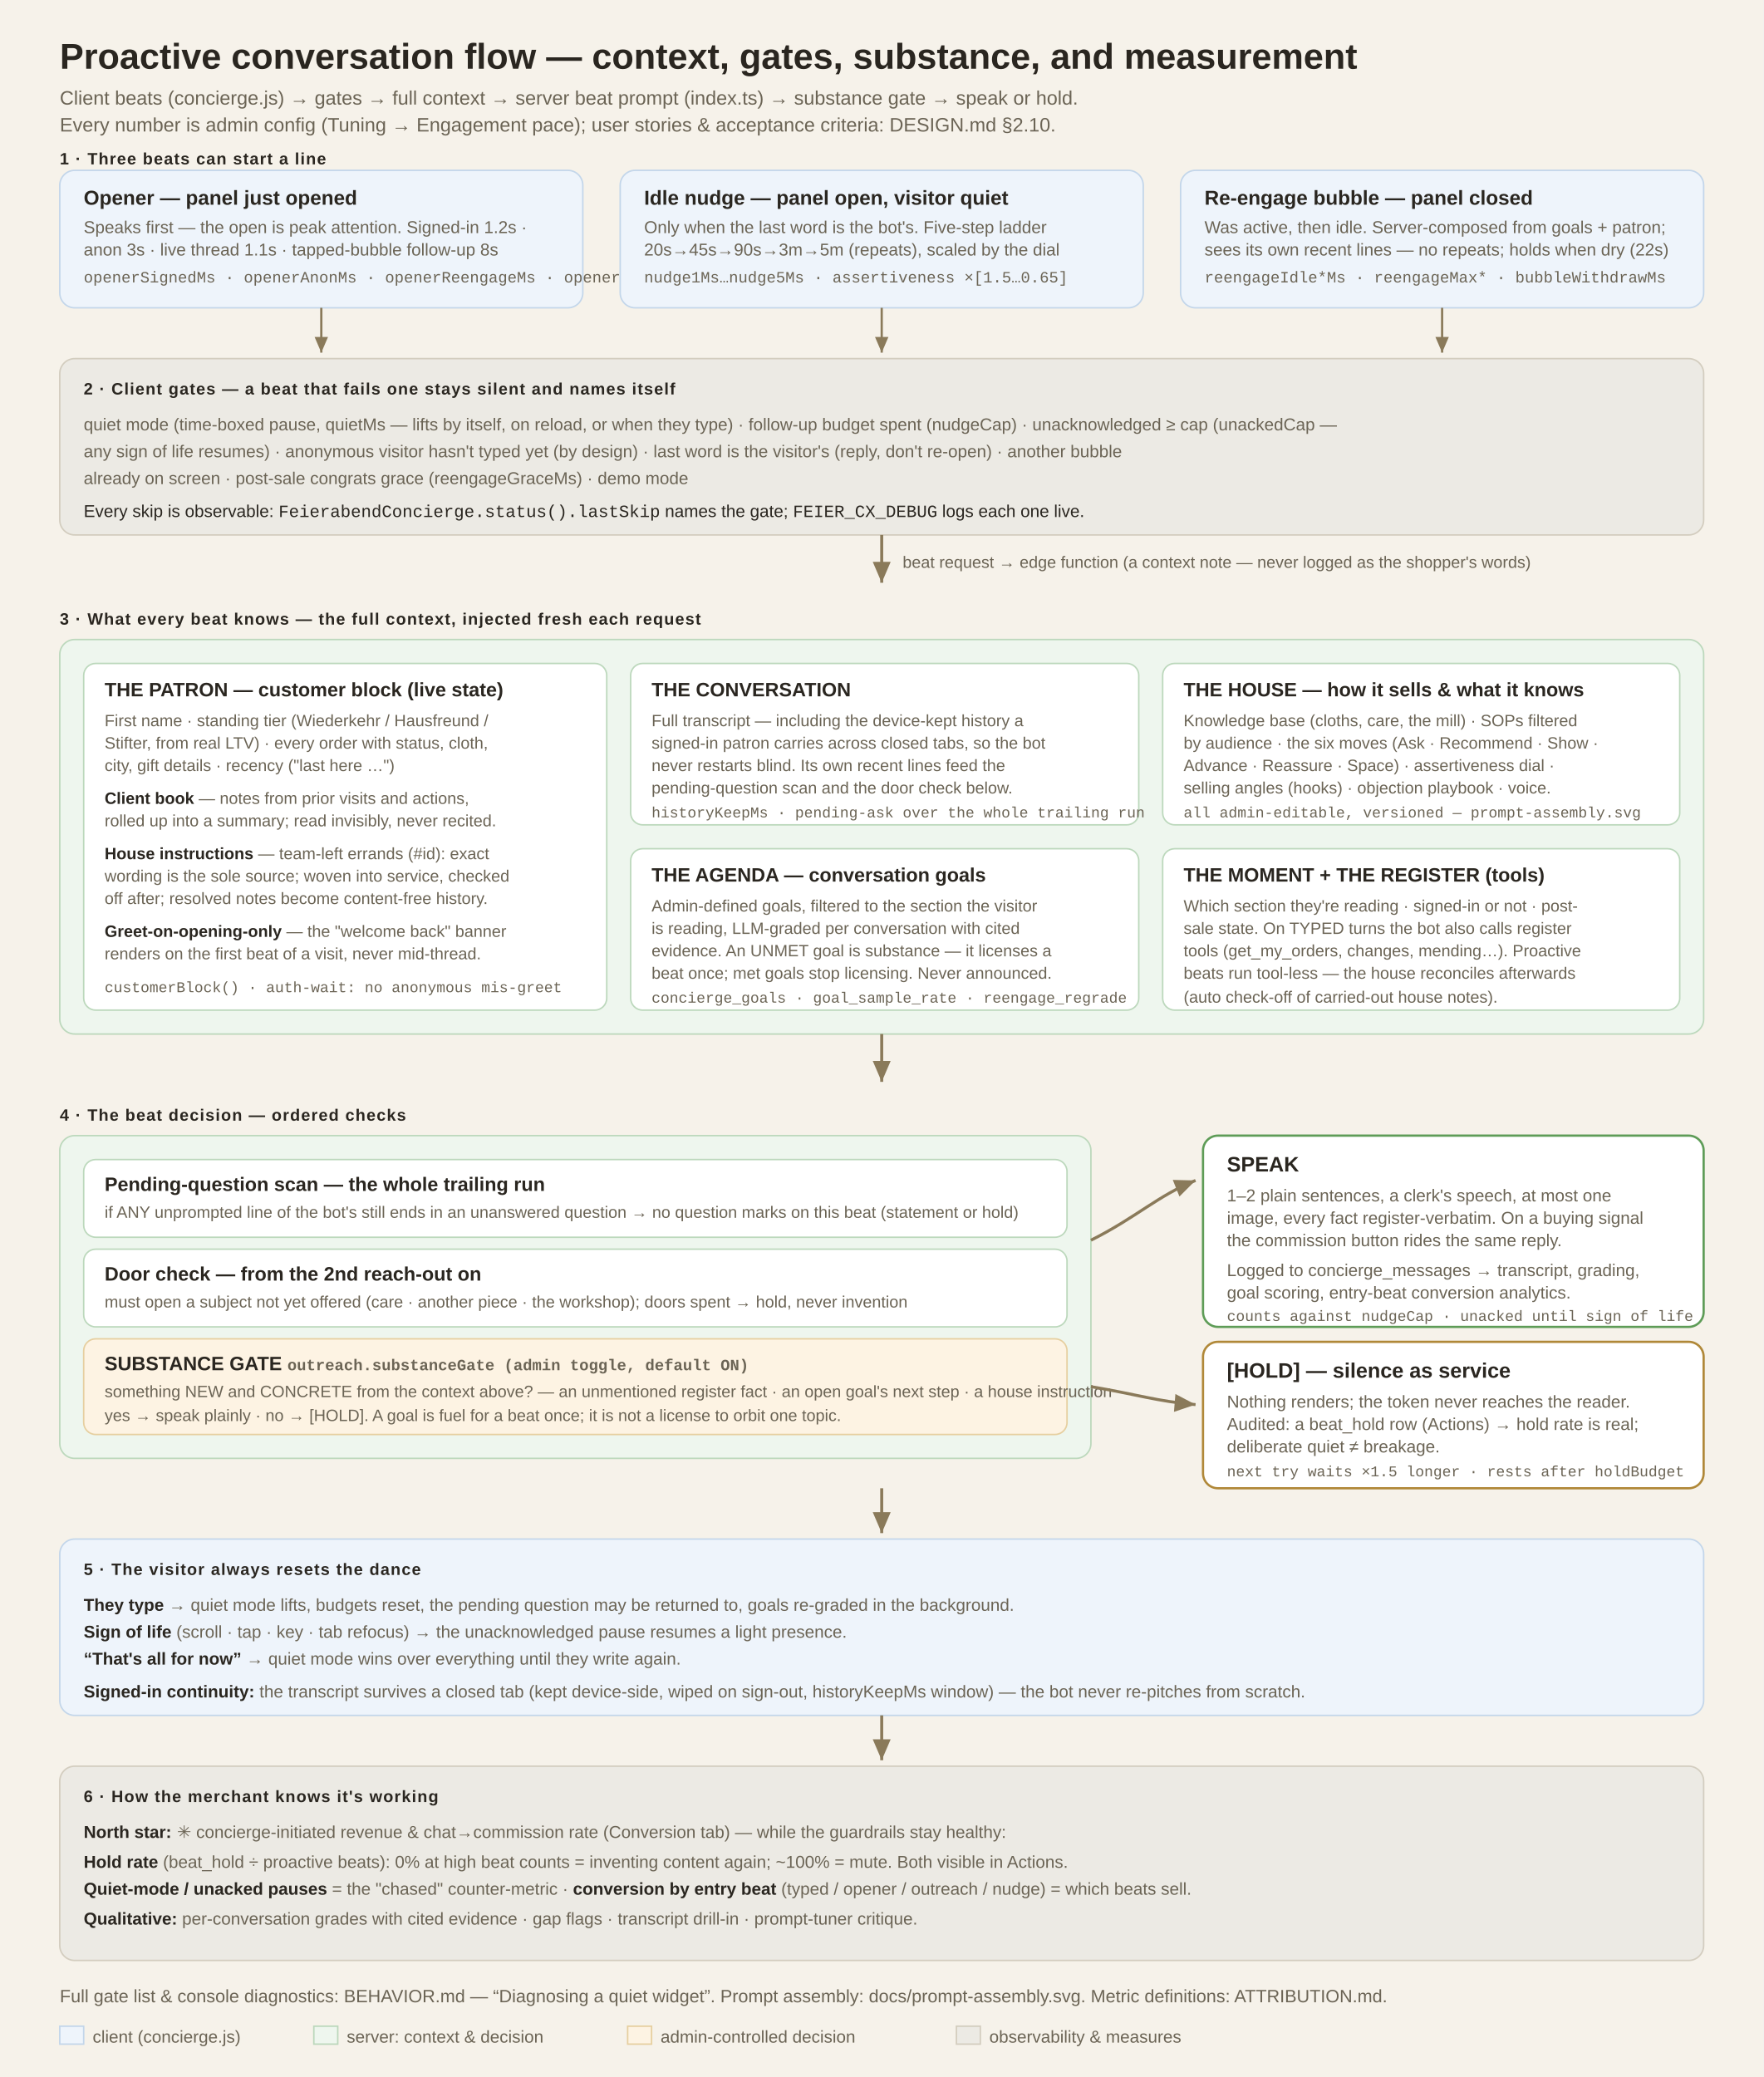
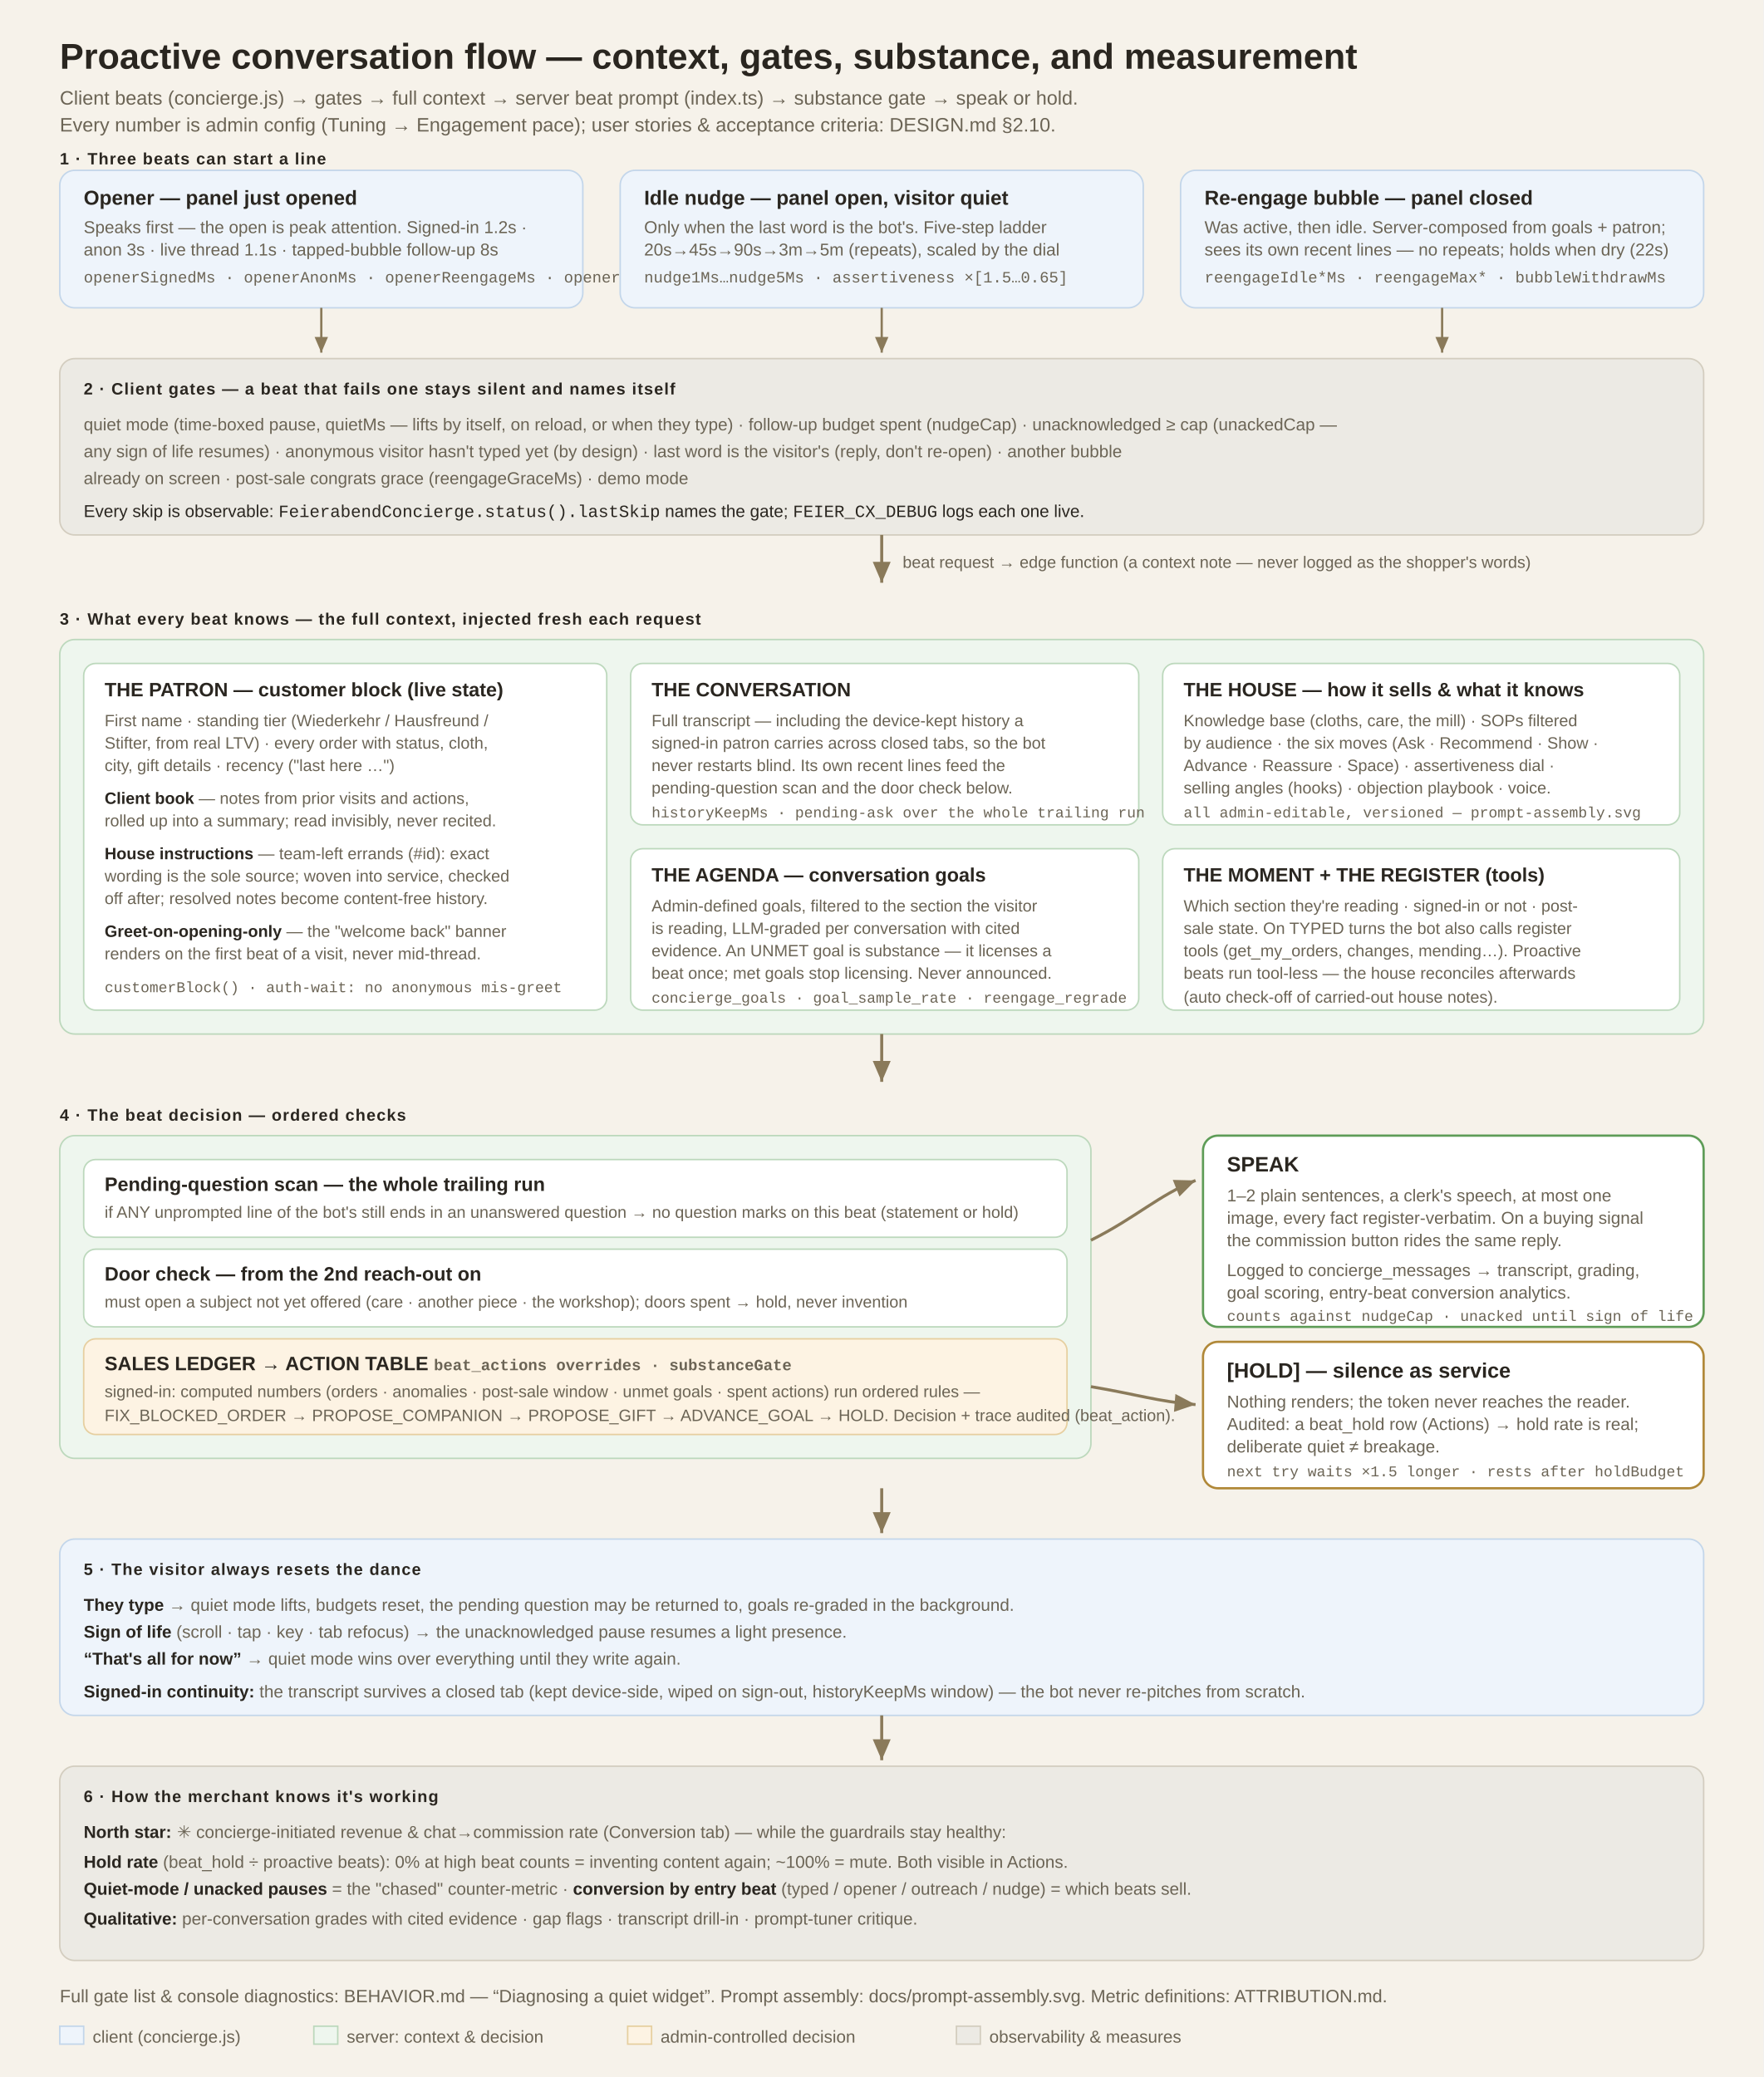
<svg xmlns="http://www.w3.org/2000/svg" width="1180" height="1390" viewBox="0 0 1180 1390" font-family="'Helvetica Neue',Arial,sans-serif">
  <defs>
    <marker id="arr" markerWidth="9" markerHeight="9" refX="7" refY="3" orient="auto" markerUnits="strokeWidth">
      <path d="M0,0 L7,3 L0,6 Z" fill="#8a7a5a" />
    </marker>
    <style>
      .t{fill:#2a2620}.m{fill:#6b6455}.w{fill:#f7f8f9}
      .h{font-weight:700}
      .cap{font-size:11px;letter-spacing:.06em;text-transform:uppercase}
      .mono{font-family:'IBM Plex Mono','Courier New',monospace}
    </style>
  </defs>
  <rect width="1180" height="1390" fill="#f6f2ea" />
  <text x="40" y="46" class="t h" font-size="24">Proactive conversation flow — context, gates, substance, and measurement</text>
  <text x="40" y="70" class="m" font-size="13">Client beats (concierge.js) → gates → full context → server beat prompt (index.ts) → substance gate → speak or hold.</text>
  <text x="40" y="88" class="m" font-size="13">Every number is admin config (Tuning → Engagement pace); user stories &amp; acceptance criteria: DESIGN.md §2.10.</text>
  <text x="40" y="110" class="cap t h">1 · Three beats can start a line</text>
  <rect x="40" y="114" width="350" height="92" rx="10" fill="#eef4fb" stroke="#c3d6ea" />
  <text x="56" y="137" class="t h" font-size="13.5">Opener — panel just opened</text>
  <text x="56" y="156" class="m" font-size="11.5">Speaks first — the open is peak attention. Signed-in 1.2s ·</text>
  <text x="56" y="171" class="m" font-size="11.5">anon 3s · live thread 1.1s · tapped-bubble follow-up 8s</text>
  <text x="56" y="189" class="m mono" font-size="10.5">openerSignedMs · openerAnonMs · openerReengageMs · openerFollowMs</text>
  <rect x="415" y="114" width="350" height="92" rx="10" fill="#eef4fb" stroke="#c3d6ea" />
  <text x="431" y="137" class="t h" font-size="13.5">Idle nudge — panel open, visitor quiet</text>
  <text x="431" y="156" class="m" font-size="11.5">Only when the last word is the bot's. Five-step ladder</text>
  <text x="431" y="171" class="m" font-size="11.5">20s→45s→90s→3m→5m (repeats), scaled by the dial</text>
  <text x="431" y="189" class="m mono" font-size="10.5">nudge1Ms…nudge5Ms · assertiveness ×[1.5…0.65]</text>
  <rect x="790" y="114" width="350" height="92" rx="10" fill="#eef4fb" stroke="#c3d6ea" />
  <text x="806" y="137" class="t h" font-size="13.5">Re-engage bubble — panel closed</text>
  <text x="806" y="156" class="m" font-size="11.5">Was active, then idle. Server-composed from goals + patron;</text>
  <text x="806" y="171" class="m" font-size="11.5">sees its own recent lines — no repeats; holds when dry (22s)</text>
  <text x="806" y="189" class="m mono" font-size="10.5">reengageIdle*Ms · reengageMax* · bubbleWithdrawMs</text>
  <path d="M215 206 L215 236" stroke="#8a7a5a" stroke-width="1.5" fill="none" marker-end="url(#arr)" />
  <path d="M590 206 L590 236" stroke="#8a7a5a" stroke-width="1.5" fill="none" marker-end="url(#arr)" />
  <path d="M965 206 L965 236" stroke="#8a7a5a" stroke-width="1.5" fill="none" marker-end="url(#arr)" />
  <rect x="40" y="240" width="1100" height="118" rx="10" fill="#eceae4" stroke="#d3cdbf" />
  <text x="56" y="264" class="cap t h">2 · Client gates — a beat that fails one stays silent and names itself</text>
  <g font-size="11.5" class="m">
    <text x="56" y="288">quiet mode (time-boxed pause, quietMs — lifts by itself, on reload, or when they type) · follow-up budget spent (nudgeCap) · unacknowledged ≥ cap (unackedCap —</text>
    <text x="56" y="306">any sign of life resumes) · anonymous visitor hasn't typed yet (by design) · last word is the visitor's (reply, don't re-open) · another bubble</text>
    <text x="56" y="324">already on screen · post-sale congrats grace (reengageGraceMs) · demo mode</text>
  </g>
  <text x="56" y="346" class="t" font-size="11.5">Every skip is observable: <tspan class="mono">FeierabendConcierge.status().lastSkip</tspan> names the gate; <tspan class="mono">FEIER_CX_DEBUG</tspan> logs each one live.</text>
  <path d="M590 358 L590 390" stroke="#8a7a5a" stroke-width="2" fill="none" marker-end="url(#arr)" />
  <text x="604" y="380" class="m" font-size="11">beat request → edge function (a context note — never logged as the shopper's words)</text>
  <text x="40" y="418" class="cap t h">3 · What every beat knows — the full context, injected fresh each request</text>
  <rect x="40" y="428" width="1100" height="264" rx="10" fill="#eef6ee" stroke="#bcd8bc" />
  <rect x="56" y="444" width="350" height="232" rx="8" fill="#ffffff" stroke="#bcd8bc" />
  <text x="70" y="466" class="t h" font-size="13">THE PATRON — customer block (live state)</text>
  <g font-size="11" class="m">
    <text x="70" y="486">First name · standing tier (Wiederkehr / Hausfreund /</text>
    <text x="70" y="501">Stifter, from real LTV) · every order with status, cloth,</text>
    <text x="70" y="516">city, gift details · recency ("last here …")</text>
    <text x="70" y="538">
      <tspan class="t h">Client book</tspan> — notes from prior visits and actions,</text>
    <text x="70" y="553">rolled up into a summary; read invisibly, never recited.</text>
    <text x="70" y="575">
      <tspan class="t h">House instructions</tspan> — team-left errands (#id): exact</text>
    <text x="70" y="590">wording is the sole source; woven into service, checked</text>
    <text x="70" y="605">off after; resolved notes become content-free history.</text>
    <text x="70" y="627">
      <tspan class="t h">Greet-on-opening-only</tspan> — the "welcome back" banner</text>
    <text x="70" y="642">renders on the first beat of a visit, never mid-thread.</text>
    <text x="70" y="664" class="mono" font-size="10">customerBlock() · auth-wait: no anonymous mis-greet</text>
  </g>
  <rect x="422" y="444" width="340" height="108" rx="8" fill="#ffffff" stroke="#bcd8bc" />
  <text x="436" y="466" class="t h" font-size="13">THE CONVERSATION</text>
  <g font-size="11" class="m">
    <text x="436" y="486">Full transcript — including the device-kept history a</text>
    <text x="436" y="501">signed-in patron carries across closed tabs, so the bot</text>
    <text x="436" y="516">never restarts blind. Its own recent lines feed the</text>
    <text x="436" y="531">pending-question scan and the door check below.</text>
    <text x="436" y="547" class="mono" font-size="10">historyKeepMs · pending-ask over the whole trailing run</text>
  </g>
  <rect x="422" y="568" width="340" height="108" rx="8" fill="#ffffff" stroke="#bcd8bc" />
  <text x="436" y="590" class="t h" font-size="13">THE AGENDA — conversation goals</text>
  <g font-size="11" class="m">
    <text x="436" y="610">Admin-defined goals, filtered to the section the visitor</text>
    <text x="436" y="625">is reading, LLM-graded per conversation with cited</text>
    <text x="436" y="640">evidence. An UNMET goal is substance — it licenses a</text>
    <text x="436" y="655">beat once; met goals stop licensing. Never announced.</text>
    <text x="436" y="671" class="mono" font-size="10">concierge_goals · goal_sample_rate · reengage_regrade</text>
  </g>
  <rect x="778" y="444" width="346" height="108" rx="8" fill="#ffffff" stroke="#bcd8bc" />
  <text x="792" y="466" class="t h" font-size="13">THE HOUSE — how it sells &amp; what it knows</text>
  <g font-size="11" class="m">
    <text x="792" y="486">Knowledge base (cloths, care, the mill) · SOPs filtered</text>
    <text x="792" y="501">by audience · the six moves (Ask · Recommend · Show ·</text>
    <text x="792" y="516">Advance · Reassure · Space) · assertiveness dial ·</text>
    <text x="792" y="531">selling angles (hooks) · objection playbook · voice.</text>
    <text x="792" y="547" class="mono" font-size="10">all admin-editable, versioned — prompt-assembly.svg</text>
  </g>
  <rect x="778" y="568" width="346" height="108" rx="8" fill="#ffffff" stroke="#bcd8bc" />
  <text x="792" y="590" class="t h" font-size="13">THE MOMENT + THE REGISTER (tools)</text>
  <g font-size="11" class="m">
    <text x="792" y="610">Which section they're reading · signed-in or not · post-</text>
    <text x="792" y="625">sale state. On TYPED turns the bot also calls register</text>
    <text x="792" y="640">tools (get_my_orders, changes, mending…). Proactive</text>
    <text x="792" y="655">beats run tool-less — the house reconciles afterwards</text>
    <text x="792" y="671">(auto check-off of carried-out house notes).</text>
  </g>
  <path d="M590 692 L590 724" stroke="#8a7a5a" stroke-width="2" fill="none" marker-end="url(#arr)" />
  <text x="40" y="750" class="cap t h">4 · The beat decision — ordered checks</text>
  <rect x="40" y="760" width="690" height="216" rx="10" fill="#eef6ee" stroke="#bcd8bc" />
  <rect x="56" y="776" width="658" height="52" rx="8" fill="#ffffff" stroke="#bcd8bc" />
  <text x="70" y="797" class="t h" font-size="13">Pending-question scan — the whole trailing run</text>
  <text x="70" y="815" class="m" font-size="11">if ANY unprompted line of the bot's still ends in an unanswered question → no question marks on this beat (statement or hold)</text>
  <rect x="56" y="836" width="658" height="52" rx="8" fill="#ffffff" stroke="#bcd8bc" />
  <text x="70" y="857" class="t h" font-size="13">Door check — from the 2nd reach-out on</text>
  <text x="70" y="875" class="m" font-size="11">must open a subject not yet offered (care · another piece · the workshop); doors spent → hold, never invention</text>
  <rect x="56" y="896" width="658" height="64" rx="8" fill="#fdf3e3" stroke="#e6cfa0" />
-   <text x="70" y="917" class="t h" font-size="13">SUBSTANCE GATE  <tspan class="m mono" font-size="10.5">outreach.substanceGate (admin toggle, default ON)</tspan>
+   <text x="70" y="917" class="t h" font-size="13">SALES LEDGER → ACTION TABLE  <tspan class="m mono" font-size="10.5">beat_actions overrides · substanceGate</tspan>
  </text>
-   <text x="70" y="935" class="m" font-size="11">something NEW and CONCRETE from the context above? — an unmentioned register fact · an open goal's next step · a house instruction</text>
-   <text x="70" y="951" class="m" font-size="11">yes → speak plainly · no → [HOLD]. A goal is fuel for a beat once; it is not a license to orbit one topic.</text>
+   <text x="70" y="935" class="m" font-size="11">signed-in: computed numbers (orders · anomalies · post-sale window · unmet goals · spent actions) run ordered rules —</text>
+   <text x="70" y="951" class="m" font-size="11">FIX_BLOCKED_ORDER → PROPOSE_COMPANION → PROPOSE_GIFT → ADVANCE_GOAL → HOLD. Decision + trace audited (beat_action).</text>
  <path d="M730 830 C 760 815, 775 800, 800 790" stroke="#8a7a5a" stroke-width="2" fill="none" marker-end="url(#arr)" />
  <path d="M730 928 C 760 933, 775 938, 800 940" stroke="#8a7a5a" stroke-width="2" fill="none" marker-end="url(#arr)" />
  <rect x="805" y="760" width="335" height="128" rx="10" fill="#ffffff" stroke="#5E9C57" stroke-width="1.5" />
  <text x="821" y="784" class="t h" font-size="14">SPEAK</text>
  <text x="821" y="804" class="m" font-size="11.5">1–2 plain sentences, a clerk's speech, at most one</text>
  <text x="821" y="819" class="m" font-size="11.5">image, every fact register-verbatim. On a buying signal</text>
  <text x="821" y="834" class="m" font-size="11.5">the commission button rides the same reply.</text>
  <text x="821" y="854" class="m" font-size="11.5">Logged to concierge_messages → transcript, grading,</text>
  <text x="821" y="869" class="m" font-size="11.5">goal scoring, entry-beat conversion analytics.</text>
  <text x="821" y="884" class="m mono" font-size="10">counts against nudgeCap · unacked until sign of life</text>
  <rect x="805" y="898" width="335" height="98" rx="10" fill="#ffffff" stroke="#B08838" stroke-width="1.5" />
  <text x="821" y="922" class="t h" font-size="14">[HOLD] — silence as service</text>
  <text x="821" y="942" class="m" font-size="11.5">Nothing renders; the token never reaches the reader.</text>
  <text x="821" y="957" class="m" font-size="11.5">Audited: a beat_hold row (Actions) → hold rate is real;</text>
  <text x="821" y="972" class="m" font-size="11.5">deliberate quiet ≠ breakage.</text>
  <text x="821" y="988" class="m mono" font-size="10">next try waits ×1.5 longer · rests after holdBudget</text>
  <path d="M590 996 L590 1026" stroke="#8a7a5a" stroke-width="2" fill="none" marker-end="url(#arr)" />
  <rect x="40" y="1030" width="1100" height="118" rx="10" fill="#eef4fb" stroke="#c3d6ea" />
  <text x="56" y="1054" class="cap t h">5 · The visitor always resets the dance</text>
  <g font-size="11.5" class="m">
    <text x="56" y="1078">
      <tspan class="t h">They type</tspan> → quiet mode lifts, budgets reset, the pending question may be returned to, goals re-graded in the background.</text>
    <text x="56" y="1096">
      <tspan class="t h">Sign of life</tspan> (scroll · tap · key · tab refocus) → the unacknowledged pause resumes a light presence.</text>
    <text x="56" y="1114">
      <tspan class="t h">“That's all for now”</tspan> → quiet mode wins over everything until they write again.</text>
    <text x="56" y="1136">
      <tspan class="t h">Signed-in continuity:</tspan> the transcript survives a closed tab (kept device-side, wiped on sign-out, historyKeepMs window) — the bot never re-pitches from scratch.</text>
  </g>
  <path d="M590 1148 L590 1178" stroke="#8a7a5a" stroke-width="2" fill="none" marker-end="url(#arr)" />
  <rect x="40" y="1182" width="1100" height="130" rx="10" fill="#eceae4" stroke="#d3cdbf" />
  <text x="56" y="1206" class="cap t h">6 · How the merchant knows it's working</text>
  <g font-size="11.5" class="m">
    <text x="56" y="1230">
      <tspan class="t h">North star:</tspan> ✳ concierge-initiated revenue &amp; chat→commission rate (Conversion tab) — while the guardrails stay healthy:</text>
    <text x="56" y="1250">
      <tspan class="t h">Hold rate</tspan> (beat_hold ÷ proactive beats): 0% at high beat counts = inventing content again; ~100% = mute. Both visible in Actions.</text>
    <text x="56" y="1268">
      <tspan class="t h">Quiet-mode / unacked pauses</tspan> = the "chased" counter-metric · <tspan class="t h">conversion by entry beat</tspan> (typed / opener / outreach / nudge) = which beats sell.</text>
    <text x="56" y="1288">
      <tspan class="t h">Qualitative:</tspan> per-conversation grades with cited evidence · gap flags · transcript drill-in · prompt-tuner critique.</text>
  </g>
  <text x="40" y="1340" class="m" font-size="12">Full gate list &amp; console diagnostics: BEHAVIOR.md — “Diagnosing a quiet widget”. Prompt assembly: docs/prompt-assembly.svg. Metric definitions: ATTRIBUTION.md.</text>
  <rect x="40" y="1356" width="16" height="12" fill="#eef4fb" stroke="#c3d6ea" />
  <text x="62" y="1367" class="m" font-size="11.5">client (concierge.js)</text>
  <rect x="210" y="1356" width="16" height="12" fill="#eef6ee" stroke="#bcd8bc" />
  <text x="232" y="1367" class="m" font-size="11.5">server: context &amp; decision</text>
  <rect x="420" y="1356" width="16" height="12" fill="#fdf3e3" stroke="#e6cfa0" />
  <text x="442" y="1367" class="m" font-size="11.5">admin-controlled decision</text>
  <rect x="640" y="1356" width="16" height="12" fill="#eceae4" stroke="#d3cdbf" />
  <text x="662" y="1367" class="m" font-size="11.5">observability &amp; measures</text>
</svg>
